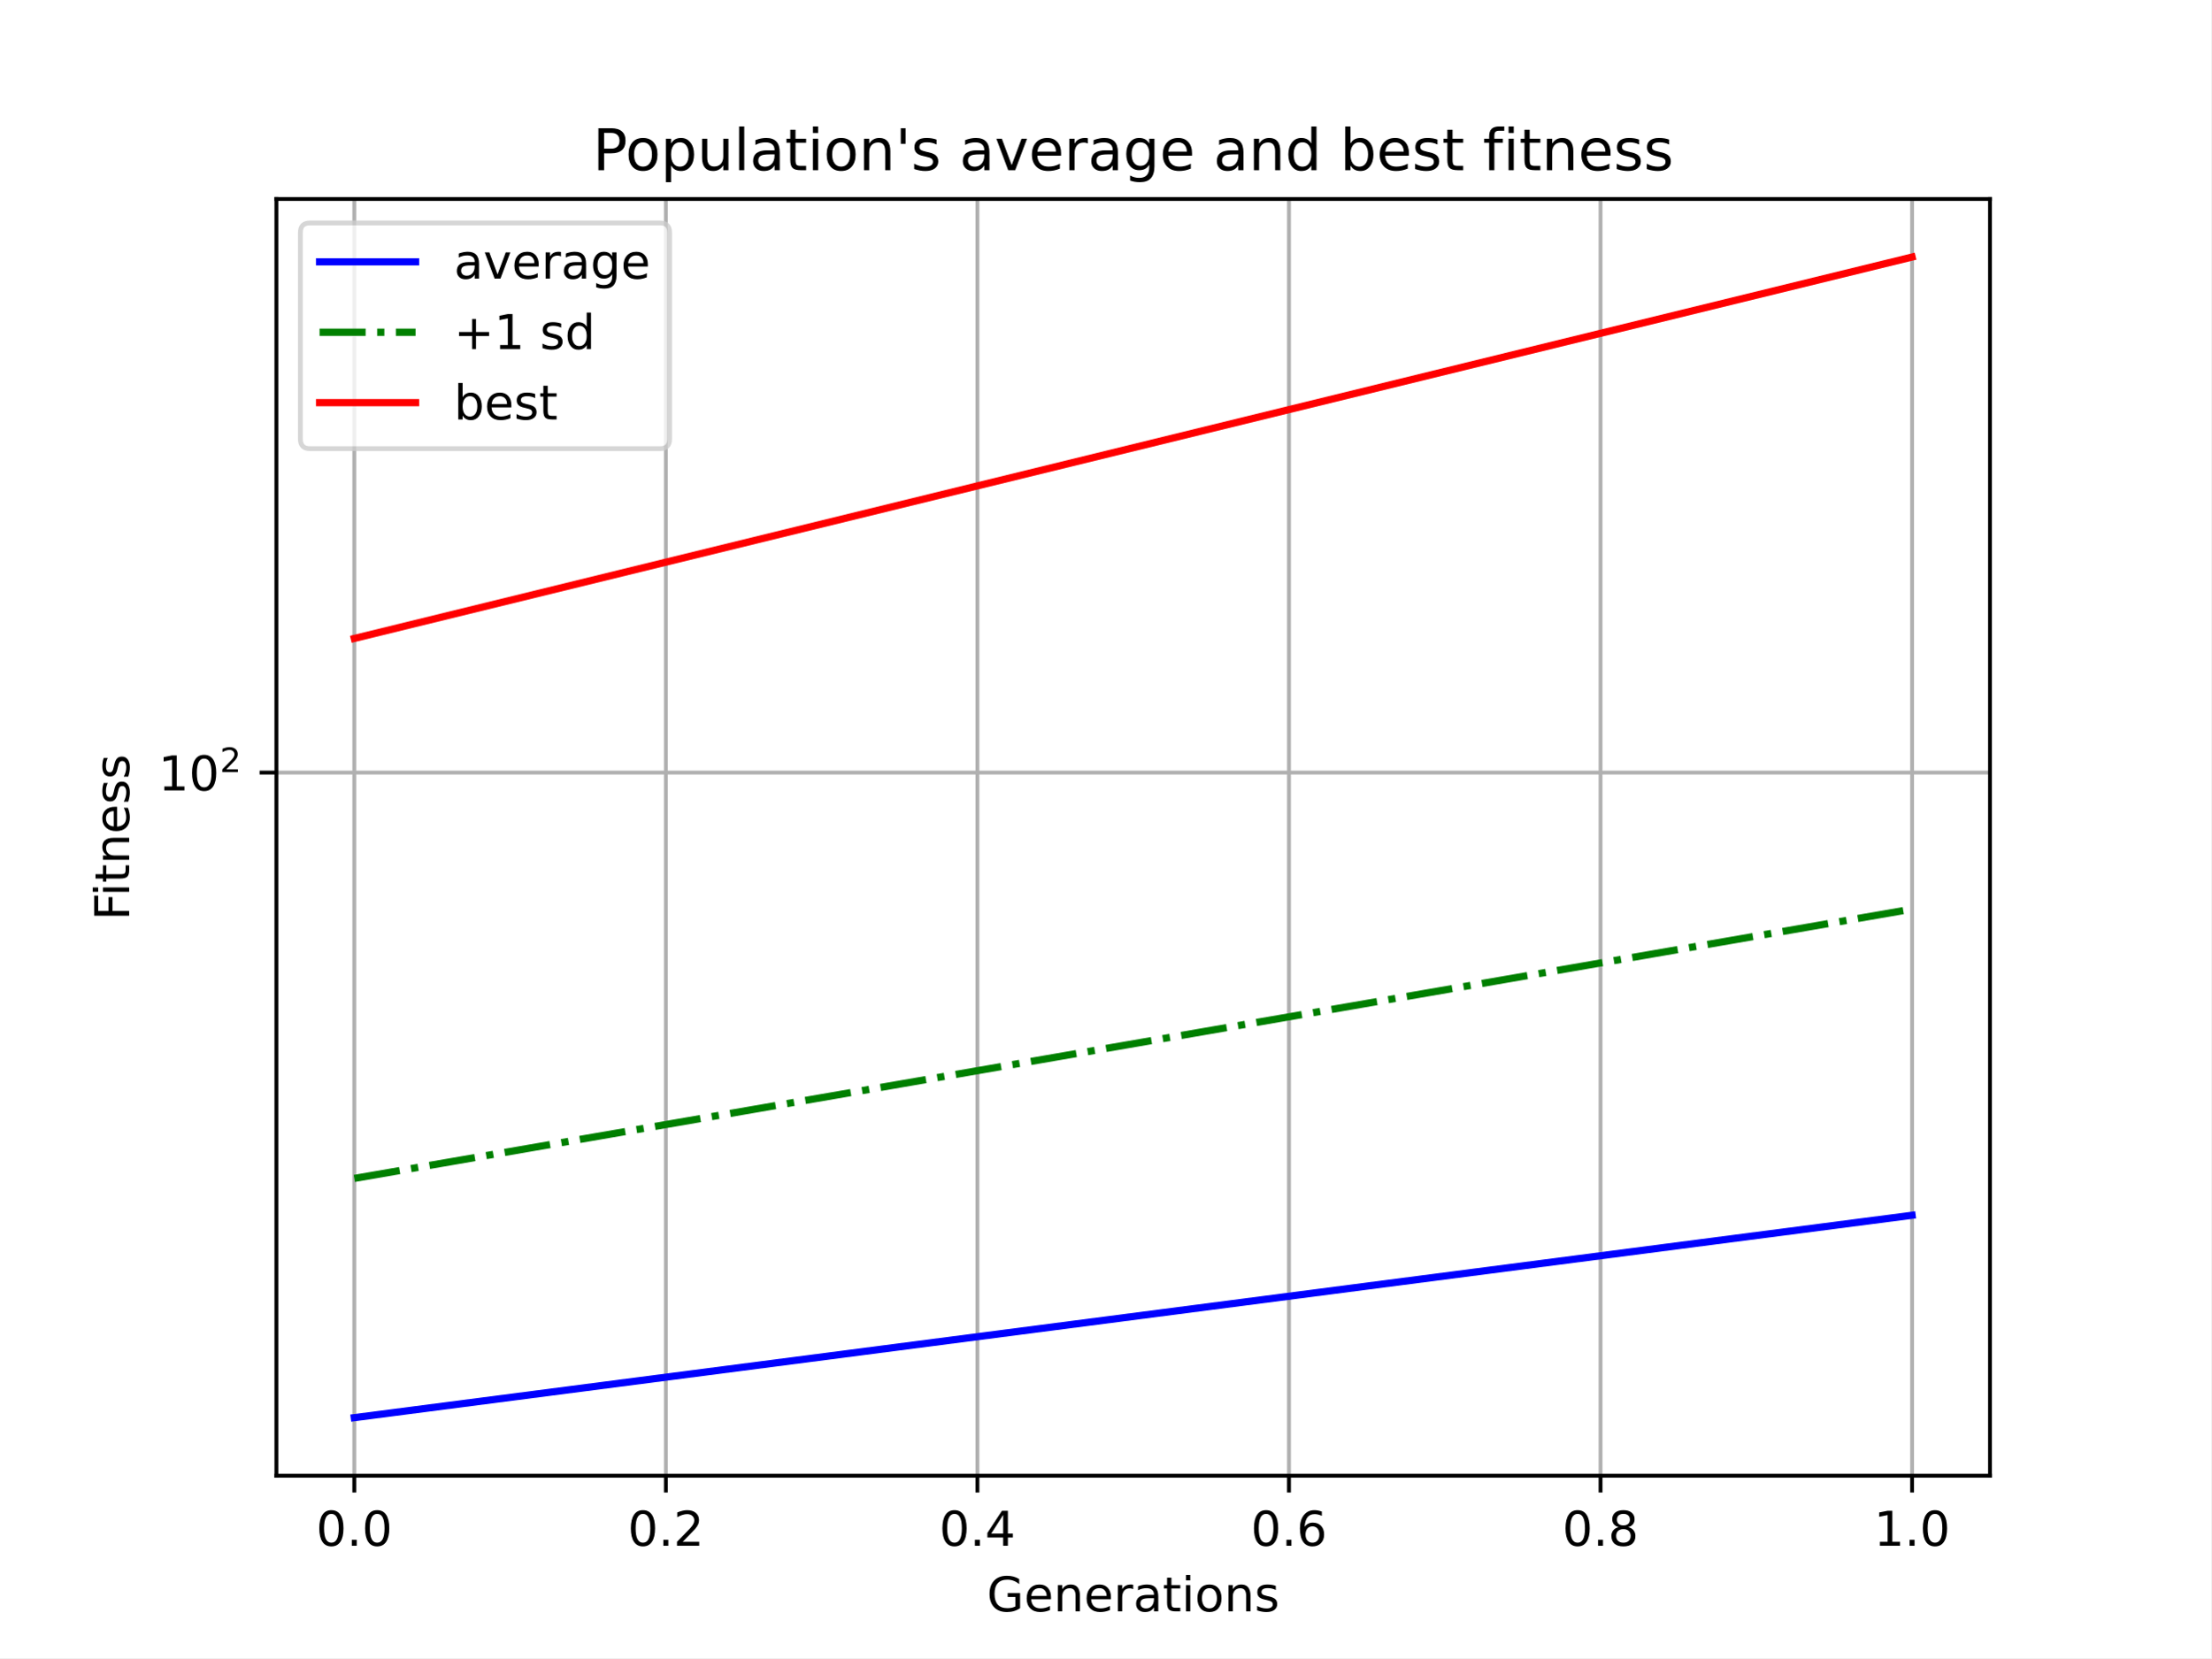
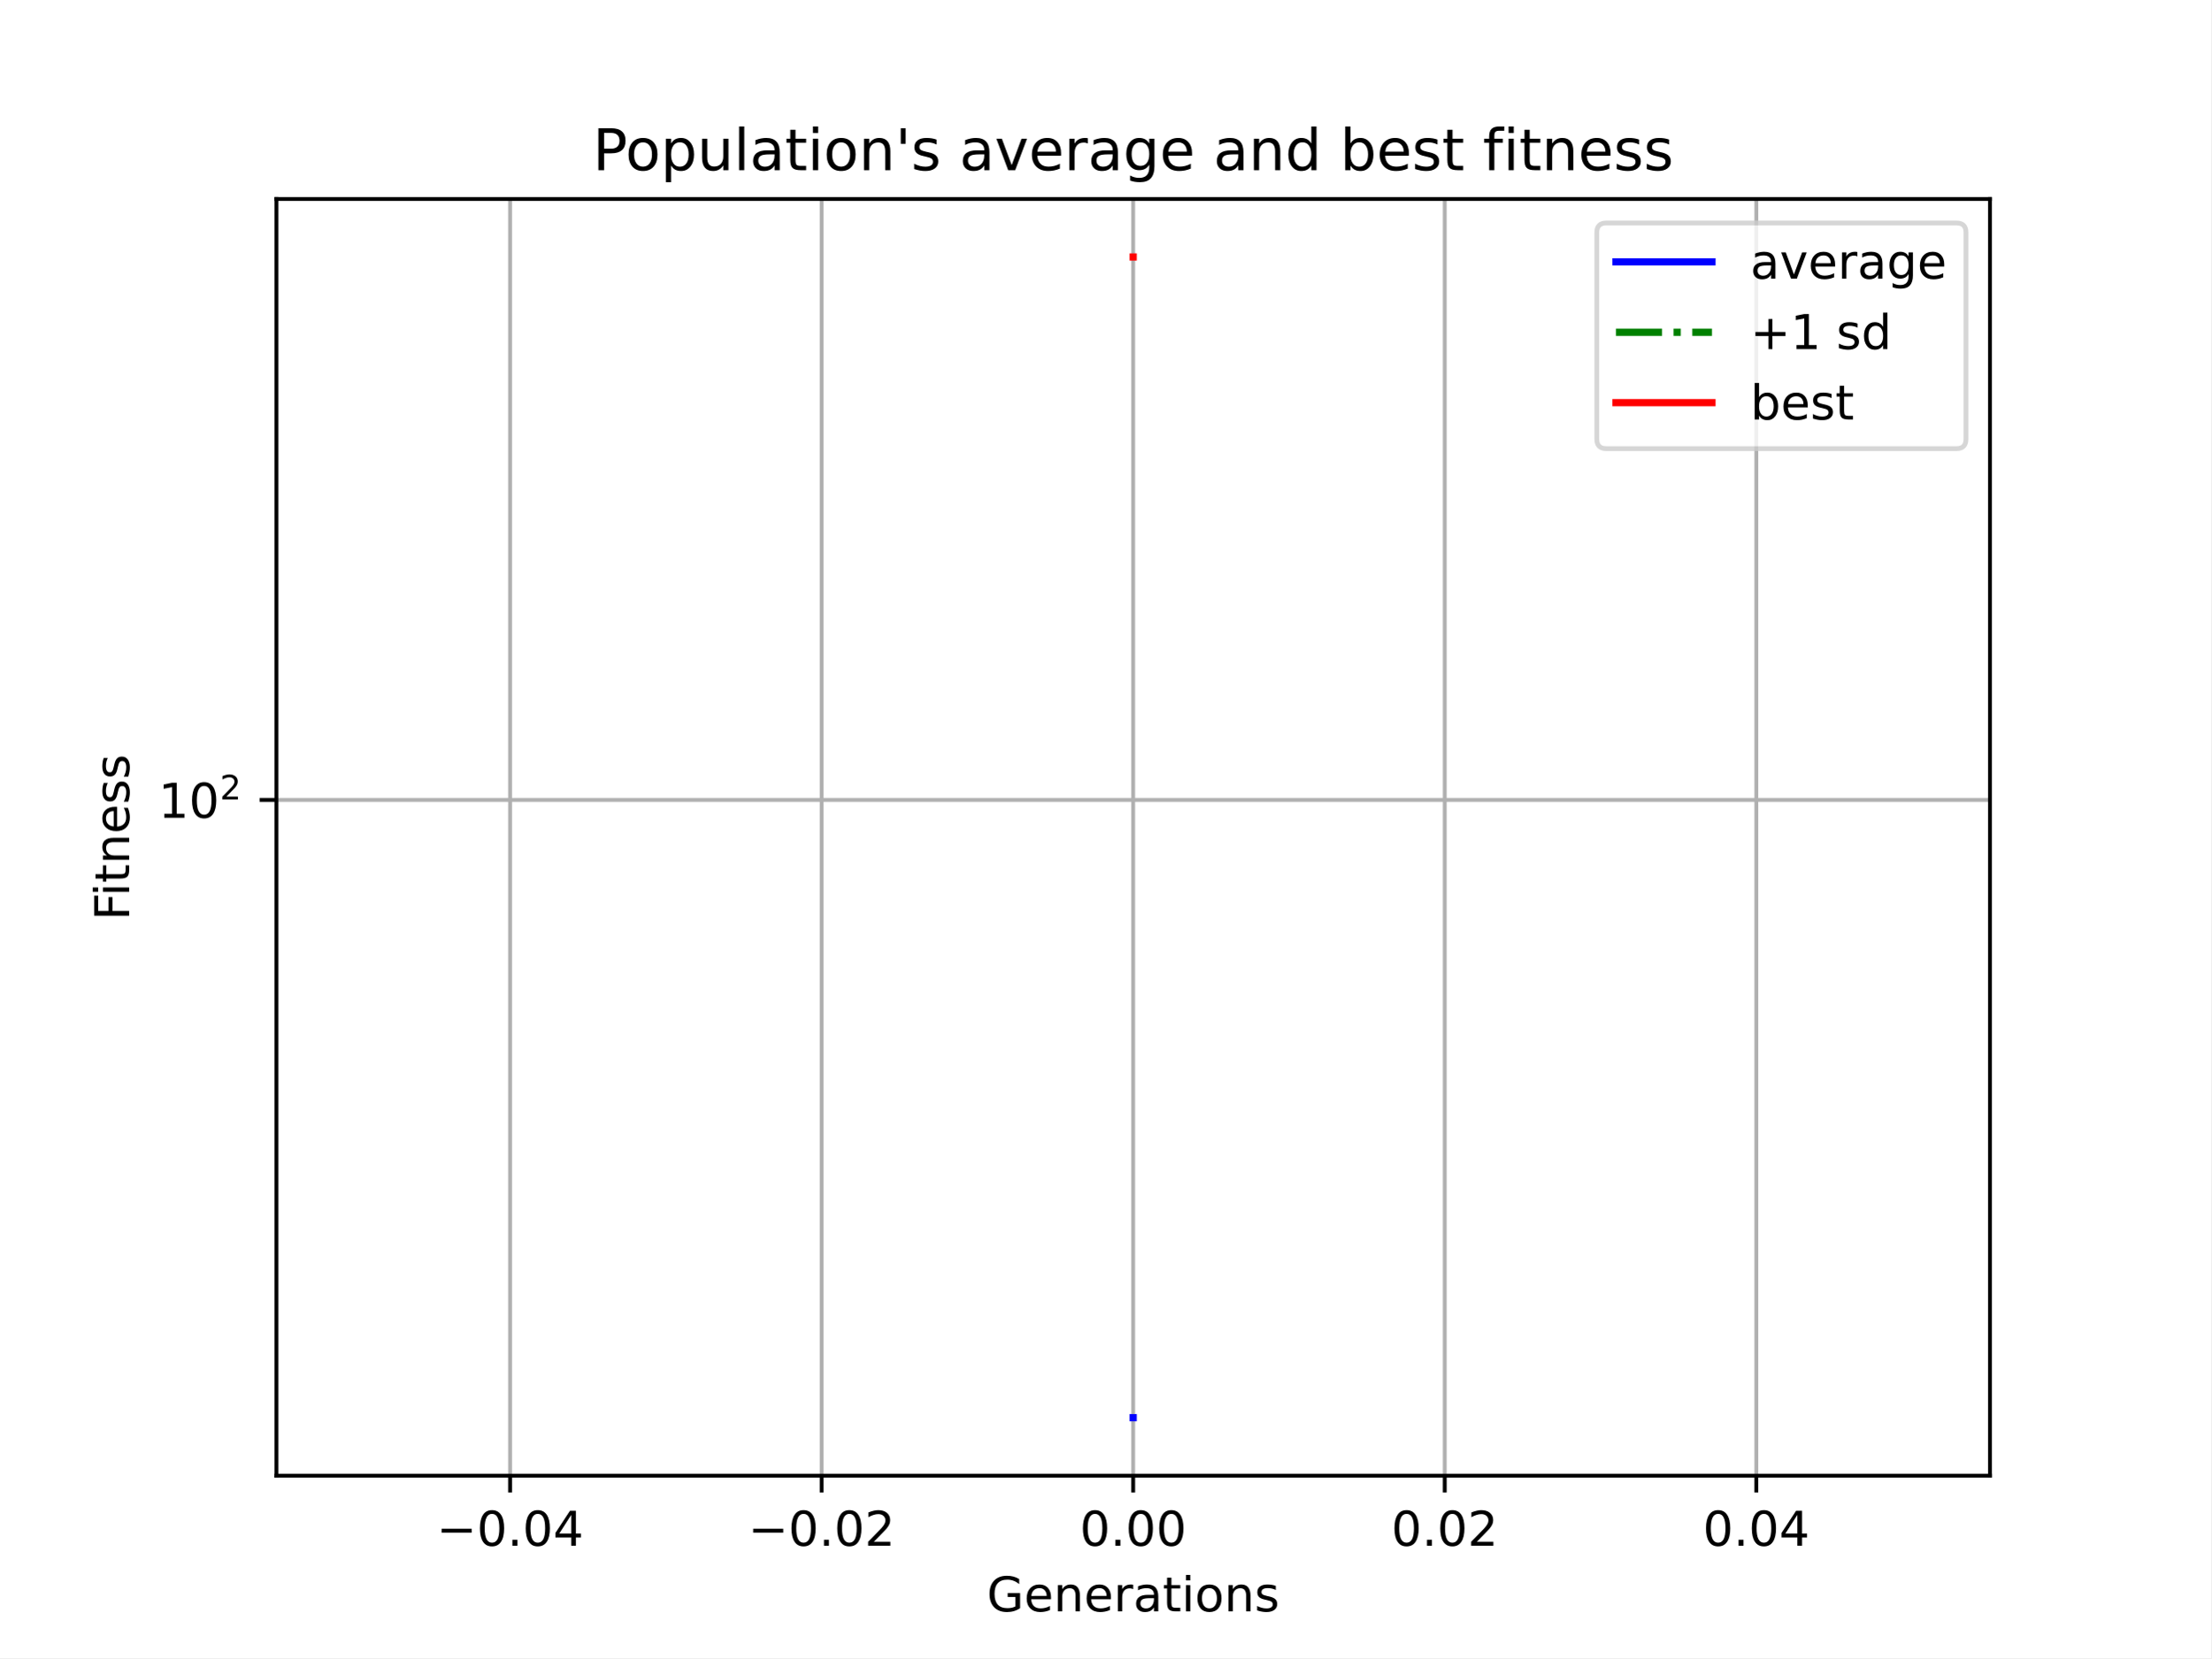
<svg xmlns="http://www.w3.org/2000/svg" xmlns:xlink="http://www.w3.org/1999/xlink" width="460.8pt" height="345.6pt" viewBox="0 0 460.8 345.6" version="1.1">
  <defs>
    <style type="text/css">*{stroke-linejoin: round; stroke-linecap: butt}</style>
  </defs>
  <g id="figure_1">
    <g id="patch_1">
      <path d="M 0 345.6  L 460.8 345.6  L 460.8 0  L 0 0  z " style="fill: #ffffff" />
    </g>
    <g id="axes_1">
      <g id="patch_2">
        <path d="M 57.6 307.584  L 414.72 307.584  L 414.72 41.472  L 57.6 41.472  z " style="fill: #ffffff" />
      </g>
      <g id="matplotlib.axis_1">
        <g id="xtick_1">
          <g id="line2d_1">
-             <path d="M 73.833 307.584  L 73.833 41.472  " clip-path="url(#pdc11745551)" style="fill: none; stroke: #b0b0b0; stroke-width: 0.8; stroke-linecap: square" />
+             <path d="M 106.298 307.584  L 106.298 41.472  " clip-path="url(#p4ab611870c)" style="fill: none; stroke: #b0b0b0; stroke-width: 0.8; stroke-linecap: square" />
          </g>
          <g id="line2d_2">
            <defs>
-               <path id="m2565d1780e" d="M 0 0  L 0 3.5  " style="stroke: #000000; stroke-width: 0.8" />
-             </defs>
-             <g>
-               <use xlink:href="#m2565d1780e" x="73.833" y="307.584" style="stroke: #000000; stroke-width: 0.8" />
+               <path id="m0fb86082b4" d="M 0 0  L 0 3.5  " style="stroke: #000000; stroke-width: 0.8" />
+             </defs>
+             <g>
+               <use xlink:href="#m0fb86082b4" x="106.298" y="307.584" style="stroke: #000000; stroke-width: 0.8" />
            </g>
          </g>
          <g id="text_1">
-             <g transform="translate(65.88116 322.1824) scale(0.1 -0.1)">
+             <g transform="translate(90.97553 322.1824) scale(0.1 -0.1)">
              <defs>
+                 <path id="DejaVuSans-2212" d="M 678 2272  L 4684 2272  L 4684 1741  L 678 1741  L 678 2272  z " transform="scale(0.015625)" />
                <path id="DejaVuSans-30" d="M 2034 4250  Q 1547 4250 1301 3770  Q 1056 3291 1056 2328  Q 1056 1369 1301 889  Q 1547 409 2034 409  Q 2525 409 2770 889  Q 3016 1369 3016 2328  Q 3016 3291 2770 3770  Q 2525 4250 2034 4250  z M 2034 4750  Q 2819 4750 3233 4129  Q 3647 3509 3647 2328  Q 3647 1150 3233 529  Q 2819 -91 2034 -91  Q 1250 -91 836 529  Q 422 1150 422 2328  Q 422 3509 836 4129  Q 1250 4750 2034 4750  z " transform="scale(0.015625)" />
                <path id="DejaVuSans-2e" d="M 684 794  L 1344 794  L 1344 0  L 684 0  L 684 794  z " transform="scale(0.015625)" />
+                 <path id="DejaVuSans-34" d="M 2419 4116  L 825 1625  L 2419 1625  L 2419 4116  z M 2253 4666  L 3047 4666  L 3047 1625  L 3713 1625  L 3713 1100  L 3047 1100  L 3047 0  L 2419 0  L 2419 1100  L 313 1100  L 313 1709  L 2253 4666  z " transform="scale(0.015625)" />
              </defs>
+               <use xlink:href="#DejaVuSans-2212" />
+               <use xlink:href="#DejaVuSans-30" x="83.789" />
+               <use xlink:href="#DejaVuSans-2e" x="147.412" />
+               <use xlink:href="#DejaVuSans-30" x="179.199" />
+               <use xlink:href="#DejaVuSans-34" x="242.822" />
+             </g>
+           </g>
+         </g>
+         <g id="xtick_2">
+           <g id="line2d_3">
+             <path d="M 171.229 307.584  L 171.229 41.472  " clip-path="url(#p4ab611870c)" style="fill: none; stroke: #b0b0b0; stroke-width: 0.8; stroke-linecap: square" />
+           </g>
+           <g id="line2d_4">
+             <g>
+               <use xlink:href="#m0fb86082b4" x="171.229" y="307.584" style="stroke: #000000; stroke-width: 0.8" />
+             </g>
+           </g>
+           <g id="text_2">
+             <g transform="translate(155.9064 322.1824) scale(0.1 -0.1)">
+               <defs>
+                 <path id="DejaVuSans-32" d="M 1228 531  L 3431 531  L 3431 0  L 469 0  L 469 531  Q 828 903 1448 1529  Q 2069 2156 2228 2338  Q 2531 2678 2651 2914  Q 2772 3150 2772 3378  Q 2772 3750 2511 3984  Q 2250 4219 1831 4219  Q 1534 4219 1204 4116  Q 875 4013 500 3803  L 500 4441  Q 881 4594 1212 4672  Q 1544 4750 1819 4750  Q 2544 4750 2975 4387  Q 3406 4025 3406 3419  Q 3406 3131 3298 2873  Q 3191 2616 2906 2266  Q 2828 2175 2409 1742  Q 1991 1309 1228 531  z " transform="scale(0.015625)" />
+               </defs>
+               <use xlink:href="#DejaVuSans-2212" />
+               <use xlink:href="#DejaVuSans-30" x="83.789" />
+               <use xlink:href="#DejaVuSans-2e" x="147.412" />
+               <use xlink:href="#DejaVuSans-30" x="179.199" />
+               <use xlink:href="#DejaVuSans-32" x="242.822" />
+             </g>
+           </g>
+         </g>
+         <g id="xtick_3">
+           <g id="line2d_5">
+             <path d="M 236.16 307.584  L 236.16 41.472  " clip-path="url(#p4ab611870c)" style="fill: none; stroke: #b0b0b0; stroke-width: 0.8; stroke-linecap: square" />
+           </g>
+           <g id="line2d_6">
+             <g>
+               <use xlink:href="#m0fb86082b4" x="236.16" y="307.584" style="stroke: #000000; stroke-width: 0.8" />
+             </g>
+           </g>
+           <g id="text_3">
+             <g transform="translate(225.0272 322.1824) scale(0.1 -0.1)">
              <use xlink:href="#DejaVuSans-30" />
              <use xlink:href="#DejaVuSans-2e" x="63.623" />
              <use xlink:href="#DejaVuSans-30" x="95.41" />
-             </g>
-           </g>
-         </g>
-         <g id="xtick_2">
-           <g id="line2d_3">
-             <path d="M 138.764 307.584  L 138.764 41.472  " clip-path="url(#pdc11745551)" style="fill: none; stroke: #b0b0b0; stroke-width: 0.8; stroke-linecap: square" />
-           </g>
-           <g id="line2d_4">
-             <g>
-               <use xlink:href="#m2565d1780e" x="138.764" y="307.584" style="stroke: #000000; stroke-width: 0.8" />
-             </g>
-           </g>
-           <g id="text_2">
-             <g transform="translate(130.8121 322.1824) scale(0.1 -0.1)">
-               <defs>
-                 <path id="DejaVuSans-32" d="M 1228 531  L 3431 531  L 3431 0  L 469 0  L 469 531  Q 828 903 1448 1529  Q 2069 2156 2228 2338  Q 2531 2678 2651 2914  Q 2772 3150 2772 3378  Q 2772 3750 2511 3984  Q 2250 4219 1831 4219  Q 1534 4219 1204 4116  Q 875 4013 500 3803  L 500 4441  Q 881 4594 1212 4672  Q 1544 4750 1819 4750  Q 2544 4750 2975 4387  Q 3406 4025 3406 3419  Q 3406 3131 3298 2873  Q 3191 2616 2906 2266  Q 2828 2175 2409 1742  Q 1991 1309 1228 531  z " transform="scale(0.015625)" />
-               </defs>
+               <use xlink:href="#DejaVuSans-30" x="159.033" />
+             </g>
+           </g>
+         </g>
+         <g id="xtick_4">
+           <g id="line2d_7">
+             <path d="M 301.091 307.584  L 301.091 41.472  " clip-path="url(#p4ab611870c)" style="fill: none; stroke: #b0b0b0; stroke-width: 0.8; stroke-linecap: square" />
+           </g>
+           <g id="line2d_8">
+             <g>
+               <use xlink:href="#m0fb86082b4" x="301.091" y="307.584" style="stroke: #000000; stroke-width: 0.8" />
+             </g>
+           </g>
+           <g id="text_4">
+             <g transform="translate(289.9581 322.1824) scale(0.1 -0.1)">
              <use xlink:href="#DejaVuSans-30" />
              <use xlink:href="#DejaVuSans-2e" x="63.623" />
-               <use xlink:href="#DejaVuSans-32" x="95.41" />
-             </g>
-           </g>
-         </g>
-         <g id="xtick_3">
-           <g id="line2d_5">
-             <path d="M 203.695 307.584  L 203.695 41.472  " clip-path="url(#pdc11745551)" style="fill: none; stroke: #b0b0b0; stroke-width: 0.8; stroke-linecap: square" />
-           </g>
-           <g id="line2d_6">
-             <g>
-               <use xlink:href="#m2565d1780e" x="203.695" y="307.584" style="stroke: #000000; stroke-width: 0.8" />
-             </g>
-           </g>
-           <g id="text_3">
-             <g transform="translate(195.743 322.1824) scale(0.1 -0.1)">
-               <defs>
-                 <path id="DejaVuSans-34" d="M 2419 4116  L 825 1625  L 2419 1625  L 2419 4116  z M 2253 4666  L 3047 4666  L 3047 1625  L 3713 1625  L 3713 1100  L 3047 1100  L 3047 0  L 2419 0  L 2419 1100  L 313 1100  L 313 1709  L 2253 4666  z " transform="scale(0.015625)" />
-               </defs>
+               <use xlink:href="#DejaVuSans-30" x="95.41" />
+               <use xlink:href="#DejaVuSans-32" x="159.033" />
+             </g>
+           </g>
+         </g>
+         <g id="xtick_5">
+           <g id="line2d_9">
+             <path d="M 366.022 307.584  L 366.022 41.472  " clip-path="url(#p4ab611870c)" style="fill: none; stroke: #b0b0b0; stroke-width: 0.8; stroke-linecap: square" />
+           </g>
+           <g id="line2d_10">
+             <g>
+               <use xlink:href="#m0fb86082b4" x="366.022" y="307.584" style="stroke: #000000; stroke-width: 0.8" />
+             </g>
+           </g>
+           <g id="text_5">
+             <g transform="translate(354.889 322.1824) scale(0.1 -0.1)">
              <use xlink:href="#DejaVuSans-30" />
              <use xlink:href="#DejaVuSans-2e" x="63.623" />
-               <use xlink:href="#DejaVuSans-34" x="95.41" />
-             </g>
-           </g>
-         </g>
-         <g id="xtick_4">
-           <g id="line2d_7">
-             <path d="M 268.625 307.584  L 268.625 41.472  " clip-path="url(#pdc11745551)" style="fill: none; stroke: #b0b0b0; stroke-width: 0.8; stroke-linecap: square" />
-           </g>
-           <g id="line2d_8">
-             <g>
-               <use xlink:href="#m2565d1780e" x="268.625" y="307.584" style="stroke: #000000; stroke-width: 0.8" />
-             </g>
-           </g>
-           <g id="text_4">
-             <g transform="translate(260.6739 322.1824) scale(0.1 -0.1)">
-               <defs>
-                 <path id="DejaVuSans-36" d="M 2113 2584  Q 1688 2584 1439 2293  Q 1191 2003 1191 1497  Q 1191 994 1439 701  Q 1688 409 2113 409  Q 2538 409 2786 701  Q 3034 994 3034 1497  Q 3034 2003 2786 2293  Q 2538 2584 2113 2584  z M 3366 4563  L 3366 3988  Q 3128 4100 2886 4159  Q 2644 4219 2406 4219  Q 1781 4219 1451 3797  Q 1122 3375 1075 2522  Q 1259 2794 1537 2939  Q 1816 3084 2150 3084  Q 2853 3084 3261 2657  Q 3669 2231 3669 1497  Q 3669 778 3244 343  Q 2819 -91 2113 -91  Q 1303 -91 875 529  Q 447 1150 447 2328  Q 447 3434 972 4092  Q 1497 4750 2381 4750  Q 2619 4750 2861 4703  Q 3103 4656 3366 4563  z " transform="scale(0.015625)" />
-               </defs>
-               <use xlink:href="#DejaVuSans-30" />
-               <use xlink:href="#DejaVuSans-2e" x="63.623" />
-               <use xlink:href="#DejaVuSans-36" x="95.41" />
-             </g>
-           </g>
-         </g>
-         <g id="xtick_5">
-           <g id="line2d_9">
-             <path d="M 333.556 307.584  L 333.556 41.472  " clip-path="url(#pdc11745551)" style="fill: none; stroke: #b0b0b0; stroke-width: 0.8; stroke-linecap: square" />
-           </g>
-           <g id="line2d_10">
-             <g>
-               <use xlink:href="#m2565d1780e" x="333.556" y="307.584" style="stroke: #000000; stroke-width: 0.8" />
-             </g>
-           </g>
-           <g id="text_5">
-             <g transform="translate(325.6048 322.1824) scale(0.1 -0.1)">
-               <defs>
-                 <path id="DejaVuSans-38" d="M 2034 2216  Q 1584 2216 1326 1975  Q 1069 1734 1069 1313  Q 1069 891 1326 650  Q 1584 409 2034 409  Q 2484 409 2743 651  Q 3003 894 3003 1313  Q 3003 1734 2745 1975  Q 2488 2216 2034 2216  z M 1403 2484  Q 997 2584 770 2862  Q 544 3141 544 3541  Q 544 4100 942 4425  Q 1341 4750 2034 4750  Q 2731 4750 3128 4425  Q 3525 4100 3525 3541  Q 3525 3141 3298 2862  Q 3072 2584 2669 2484  Q 3125 2378 3379 2068  Q 3634 1759 3634 1313  Q 3634 634 3220 271  Q 2806 -91 2034 -91  Q 1263 -91 848 271  Q 434 634 434 1313  Q 434 1759 690 2068  Q 947 2378 1403 2484  z M 1172 3481  Q 1172 3119 1398 2916  Q 1625 2713 2034 2713  Q 2441 2713 2670 2916  Q 2900 3119 2900 3481  Q 2900 3844 2670 4047  Q 2441 4250 2034 4250  Q 1625 4250 1398 4047  Q 1172 3844 1172 3481  z " transform="scale(0.015625)" />
-               </defs>
-               <use xlink:href="#DejaVuSans-30" />
-               <use xlink:href="#DejaVuSans-2e" x="63.623" />
-               <use xlink:href="#DejaVuSans-38" x="95.41" />
-             </g>
-           </g>
-         </g>
-         <g id="xtick_6">
-           <g id="line2d_11">
-             <path d="M 398.487 307.584  L 398.487 41.472  " clip-path="url(#pdc11745551)" style="fill: none; stroke: #b0b0b0; stroke-width: 0.8; stroke-linecap: square" />
-           </g>
-           <g id="line2d_12">
-             <g>
-               <use xlink:href="#m2565d1780e" x="398.487" y="307.584" style="stroke: #000000; stroke-width: 0.8" />
-             </g>
-           </g>
-           <g id="text_6">
-             <g transform="translate(390.5357 322.1824) scale(0.1 -0.1)">
-               <defs>
-                 <path id="DejaVuSans-31" d="M 794 531  L 1825 531  L 1825 4091  L 703 3866  L 703 4441  L 1819 4666  L 2450 4666  L 2450 531  L 3481 531  L 3481 0  L 794 0  L 794 531  z " transform="scale(0.015625)" />
-               </defs>
-               <use xlink:href="#DejaVuSans-31" />
-               <use xlink:href="#DejaVuSans-2e" x="63.623" />
              <use xlink:href="#DejaVuSans-30" x="95.41" />
-             </g>
-           </g>
-         </g>
-         <g id="text_7">
+               <use xlink:href="#DejaVuSans-34" x="159.033" />
+             </g>
+           </g>
+         </g>
+         <g id="text_6">
          <g transform="translate(205.6623 335.8606) scale(0.1 -0.1)">
            <defs>
              <path id="DejaVuSans-47" d="M 3809 666  L 3809 1919  L 2778 1919  L 2778 2438  L 4434 2438  L 4434 434  Q 4069 175 3628 42  Q 3188 -91 2688 -91  Q 1594 -91 976 548  Q 359 1188 359 2328  Q 359 3472 976 4111  Q 1594 4750 2688 4750  Q 3144 4750 3555 4637  Q 3966 4525 4313 4306  L 4313 3634  Q 3963 3931 3569 4081  Q 3175 4231 2741 4231  Q 1884 4231 1454 3753  Q 1025 3275 1025 2328  Q 1025 1384 1454 906  Q 1884 428 2741 428  Q 3075 428 3337 486  Q 3600 544 3809 666  z " transform="scale(0.015625)" />
              <path id="DejaVuSans-65" d="M 3597 1894  L 3597 1613  L 953 1613  Q 991 1019 1311 708  Q 1631 397 2203 397  Q 2534 397 2845 478  Q 3156 559 3463 722  L 3463 178  Q 3153 47 2828 -22  Q 2503 -91 2169 -91  Q 1331 -91 842 396  Q 353 884 353 1716  Q 353 2575 817 3079  Q 1281 3584 2069 3584  Q 2775 3584 3186 3129  Q 3597 2675 3597 1894  z M 3022 2063  Q 3016 2534 2758 2815  Q 2500 3097 2075 3097  Q 1594 3097 1305 2825  Q 1016 2553 972 2059  L 3022 2063  z " transform="scale(0.015625)" />
              <path id="DejaVuSans-6e" d="M 3513 2113  L 3513 0  L 2938 0  L 2938 2094  Q 2938 2591 2744 2837  Q 2550 3084 2163 3084  Q 1697 3084 1428 2787  Q 1159 2491 1159 1978  L 1159 0  L 581 0  L 581 3500  L 1159 3500  L 1159 2956  Q 1366 3272 1645 3428  Q 1925 3584 2291 3584  Q 2894 3584 3203 3211  Q 3513 2838 3513 2113  z " transform="scale(0.015625)" />
              <path id="DejaVuSans-72" d="M 2631 2963  Q 2534 3019 2420 3045  Q 2306 3072 2169 3072  Q 1681 3072 1420 2755  Q 1159 2438 1159 1844  L 1159 0  L 581 0  L 581 3500  L 1159 3500  L 1159 2956  Q 1341 3275 1631 3429  Q 1922 3584 2338 3584  Q 2397 3584 2469 3576  Q 2541 3569 2628 3553  L 2631 2963  z " transform="scale(0.015625)" />
              <path id="DejaVuSans-61" d="M 2194 1759  Q 1497 1759 1228 1600  Q 959 1441 959 1056  Q 959 750 1161 570  Q 1363 391 1709 391  Q 2188 391 2477 730  Q 2766 1069 2766 1631  L 2766 1759  L 2194 1759  z M 3341 1997  L 3341 0  L 2766 0  L 2766 531  Q 2569 213 2275 61  Q 1981 -91 1556 -91  Q 1019 -91 701 211  Q 384 513 384 1019  Q 384 1609 779 1909  Q 1175 2209 1959 2209  L 2766 2209  L 2766 2266  Q 2766 2663 2505 2880  Q 2244 3097 1772 3097  Q 1472 3097 1187 3025  Q 903 2953 641 2809  L 641 3341  Q 956 3463 1253 3523  Q 1550 3584 1831 3584  Q 2591 3584 2966 3190  Q 3341 2797 3341 1997  z " transform="scale(0.015625)" />
              <path id="DejaVuSans-74" d="M 1172 4494  L 1172 3500  L 2356 3500  L 2356 3053  L 1172 3053  L 1172 1153  Q 1172 725 1289 603  Q 1406 481 1766 481  L 2356 481  L 2356 0  L 1766 0  Q 1100 0 847 248  Q 594 497 594 1153  L 594 3053  L 172 3053  L 172 3500  L 594 3500  L 594 4494  L 1172 4494  z " transform="scale(0.015625)" />
              <path id="DejaVuSans-69" d="M 603 3500  L 1178 3500  L 1178 0  L 603 0  L 603 3500  z M 603 4863  L 1178 4863  L 1178 4134  L 603 4134  L 603 4863  z " transform="scale(0.015625)" />
              <path id="DejaVuSans-6f" d="M 1959 3097  Q 1497 3097 1228 2736  Q 959 2375 959 1747  Q 959 1119 1226 758  Q 1494 397 1959 397  Q 2419 397 2687 759  Q 2956 1122 2956 1747  Q 2956 2369 2687 2733  Q 2419 3097 1959 3097  z M 1959 3584  Q 2709 3584 3137 3096  Q 3566 2609 3566 1747  Q 3566 888 3137 398  Q 2709 -91 1959 -91  Q 1206 -91 779 398  Q 353 888 353 1747  Q 353 2609 779 3096  Q 1206 3584 1959 3584  z " transform="scale(0.015625)" />
              <path id="DejaVuSans-73" d="M 2834 3397  L 2834 2853  Q 2591 2978 2328 3040  Q 2066 3103 1784 3103  Q 1356 3103 1142 2972  Q 928 2841 928 2578  Q 928 2378 1081 2264  Q 1234 2150 1697 2047  L 1894 2003  Q 2506 1872 2764 1633  Q 3022 1394 3022 966  Q 3022 478 2636 193  Q 2250 -91 1575 -91  Q 1294 -91 989 -36  Q 684 19 347 128  L 347 722  Q 666 556 975 473  Q 1284 391 1588 391  Q 1994 391 2212 530  Q 2431 669 2431 922  Q 2431 1156 2273 1281  Q 2116 1406 1581 1522  L 1381 1569  Q 847 1681 609 1914  Q 372 2147 372 2553  Q 372 3047 722 3315  Q 1072 3584 1716 3584  Q 2034 3584 2315 3537  Q 2597 3491 2834 3397  z " transform="scale(0.015625)" />
            </defs>
            <use xlink:href="#DejaVuSans-47" />
            <use xlink:href="#DejaVuSans-65" x="77.49" />
            <use xlink:href="#DejaVuSans-6e" x="139.014" />
            <use xlink:href="#DejaVuSans-65" x="202.393" />
            <use xlink:href="#DejaVuSans-72" x="263.916" />
            <use xlink:href="#DejaVuSans-61" x="305.029" />
            <use xlink:href="#DejaVuSans-74" x="366.309" />
            <use xlink:href="#DejaVuSans-69" x="405.518" />
            <use xlink:href="#DejaVuSans-6f" x="433.301" />
            <use xlink:href="#DejaVuSans-6e" x="494.482" />
            <use xlink:href="#DejaVuSans-73" x="557.861" />
          </g>
        </g>
      </g>
      <g id="matplotlib.axis_2">
        <g id="ytick_1">
-           <g id="line2d_13">
-             <path d="M 57.6 161.028  L 414.72 161.028  " clip-path="url(#pdc11745551)" style="fill: none; stroke: #b0b0b0; stroke-width: 0.8; stroke-linecap: square" />
-           </g>
-           <g id="line2d_14">
-             <defs>
-               <path id="m8009d12bdd" d="M 0 0  L -3.5 0  " style="stroke: #000000; stroke-width: 0.8" />
-             </defs>
-             <g>
-               <use xlink:href="#m8009d12bdd" x="57.6" y="161.028" style="stroke: #000000; stroke-width: 0.8" />
-             </g>
-           </g>
-           <g id="text_8">
-             <g transform="translate(33 164.8277) scale(0.1 -0.1)">
+           <g id="line2d_11">
+             <path d="M 57.6 166.727  L 414.72 166.727  " clip-path="url(#p4ab611870c)" style="fill: none; stroke: #b0b0b0; stroke-width: 0.8; stroke-linecap: square" />
+           </g>
+           <g id="line2d_12">
+             <defs>
+               <path id="md72340359a" d="M 0 0  L -3.5 0  " style="stroke: #000000; stroke-width: 0.8" />
+             </defs>
+             <g>
+               <use xlink:href="#md72340359a" x="57.6" y="166.727" style="stroke: #000000; stroke-width: 0.8" />
+             </g>
+           </g>
+           <g id="text_7">
+             <g transform="translate(33 170.5265) scale(0.1 -0.1)">
+               <defs>
+                 <path id="DejaVuSans-31" d="M 794 531  L 1825 531  L 1825 4091  L 703 3866  L 703 4441  L 1819 4666  L 2450 4666  L 2450 531  L 3481 531  L 3481 0  L 794 0  L 794 531  z " transform="scale(0.015625)" />
+               </defs>
              <use xlink:href="#DejaVuSans-31" transform="translate(0 0.765625)" />
              <use xlink:href="#DejaVuSans-30" transform="translate(63.62305 0.765625)" />
              <use xlink:href="#DejaVuSans-32" transform="translate(128.2031 39.04688) scale(0.7)" />
            </g>
          </g>
        </g>
-         <g id="text_9">
+         <g id="text_8">
          <g transform="translate(26.92031 191.8452) rotate(-90) scale(0.1 -0.1)">
            <defs>
              <path id="DejaVuSans-46" d="M 628 4666  L 3309 4666  L 3309 4134  L 1259 4134  L 1259 2759  L 3109 2759  L 3109 2228  L 1259 2228  L 1259 0  L 628 0  L 628 4666  z " transform="scale(0.015625)" />
            </defs>
            <use xlink:href="#DejaVuSans-46" />
            <use xlink:href="#DejaVuSans-69" x="50.27" />
            <use xlink:href="#DejaVuSans-74" x="78.053" />
            <use xlink:href="#DejaVuSans-6e" x="117.262" />
            <use xlink:href="#DejaVuSans-65" x="180.641" />
            <use xlink:href="#DejaVuSans-73" x="242.164" />
            <use xlink:href="#DejaVuSans-73" x="294.264" />
          </g>
        </g>
      </g>
+       <g id="line2d_13">
+         <path d="M 236.16 295.488  " clip-path="url(#p4ab611870c)" style="fill: none; stroke: #0000ff; stroke-width: 1.5; stroke-linecap: square" />
+       </g>
+       <g id="line2d_14">
+         <path d="M 236.16 209.198  " clip-path="url(#p4ab611870c)" style="fill: none; stroke-dasharray: 9.6,2.4,1.5,2.4; stroke-dashoffset: 0; stroke: #008000; stroke-width: 1.5" />
+       </g>
      <g id="line2d_15">
-         <path d="M 73.833 295.488  L 398.487 253.302  " clip-path="url(#pdc11745551)" style="fill: none; stroke: #0000ff; stroke-width: 1.5; stroke-linecap: square" />
-       </g>
-       <g id="line2d_16">
-         <path d="M 73.833 245.622  L 398.487 189.484  " clip-path="url(#pdc11745551)" style="fill: none; stroke-dasharray: 9.6,2.4,1.5,2.4; stroke-dashoffset: 0; stroke: #008000; stroke-width: 1.5" />
-       </g>
-       <g id="line2d_17">
-         <path d="M 73.833 133.072  L 398.487 53.568  " clip-path="url(#pdc11745551)" style="fill: none; stroke: #ff0000; stroke-width: 1.5; stroke-linecap: square" />
+         <path d="M 236.16 53.568  " clip-path="url(#p4ab611870c)" style="fill: none; stroke: #ff0000; stroke-width: 1.5; stroke-linecap: square" />
      </g>
      <g id="patch_3">
        <path d="M 57.6 307.584  L 57.6 41.472  " style="fill: none; stroke: #000000; stroke-width: 0.8; stroke-linejoin: miter; stroke-linecap: square" />
      </g>
      <g id="patch_4">
        <path d="M 414.72 307.584  L 414.72 41.472  " style="fill: none; stroke: #000000; stroke-width: 0.8; stroke-linejoin: miter; stroke-linecap: square" />
      </g>
      <g id="patch_5">
        <path d="M 57.6 307.584  L 414.72 307.584  " style="fill: none; stroke: #000000; stroke-width: 0.8; stroke-linejoin: miter; stroke-linecap: square" />
      </g>
      <g id="patch_6">
        <path d="M 57.6 41.472  L 414.72 41.472  " style="fill: none; stroke: #000000; stroke-width: 0.8; stroke-linejoin: miter; stroke-linecap: square" />
      </g>
-       <g id="text_10">
+       <g id="text_9">
        <g transform="translate(123.5297 35.472) scale(0.12 -0.12)">
          <defs>
            <path id="DejaVuSans-50" d="M 1259 4147  L 1259 2394  L 2053 2394  Q 2494 2394 2734 2622  Q 2975 2850 2975 3272  Q 2975 3691 2734 3919  Q 2494 4147 2053 4147  L 1259 4147  z M 628 4666  L 2053 4666  Q 2838 4666 3239 4311  Q 3641 3956 3641 3272  Q 3641 2581 3239 2228  Q 2838 1875 2053 1875  L 1259 1875  L 1259 0  L 628 0  L 628 4666  z " transform="scale(0.015625)" />
            <path id="DejaVuSans-70" d="M 1159 525  L 1159 -1331  L 581 -1331  L 581 3500  L 1159 3500  L 1159 2969  Q 1341 3281 1617 3432  Q 1894 3584 2278 3584  Q 2916 3584 3314 3078  Q 3713 2572 3713 1747  Q 3713 922 3314 415  Q 2916 -91 2278 -91  Q 1894 -91 1617 61  Q 1341 213 1159 525  z M 3116 1747  Q 3116 2381 2855 2742  Q 2594 3103 2138 3103  Q 1681 3103 1420 2742  Q 1159 2381 1159 1747  Q 1159 1113 1420 752  Q 1681 391 2138 391  Q 2594 391 2855 752  Q 3116 1113 3116 1747  z " transform="scale(0.015625)" />
            <path id="DejaVuSans-75" d="M 544 1381  L 544 3500  L 1119 3500  L 1119 1403  Q 1119 906 1312 657  Q 1506 409 1894 409  Q 2359 409 2629 706  Q 2900 1003 2900 1516  L 2900 3500  L 3475 3500  L 3475 0  L 2900 0  L 2900 538  Q 2691 219 2414 64  Q 2138 -91 1772 -91  Q 1169 -91 856 284  Q 544 659 544 1381  z M 1991 3584  L 1991 3584  z " transform="scale(0.015625)" />
            <path id="DejaVuSans-6c" d="M 603 4863  L 1178 4863  L 1178 0  L 603 0  L 603 4863  z " transform="scale(0.015625)" />
            <path id="DejaVuSans-27" d="M 1147 4666  L 1147 2931  L 616 2931  L 616 4666  L 1147 4666  z " transform="scale(0.015625)" />
            <path id="DejaVuSans-20" transform="scale(0.015625)" />
            <path id="DejaVuSans-76" d="M 191 3500  L 800 3500  L 1894 563  L 2988 3500  L 3597 3500  L 2284 0  L 1503 0  L 191 3500  z " transform="scale(0.015625)" />
            <path id="DejaVuSans-67" d="M 2906 1791  Q 2906 2416 2648 2759  Q 2391 3103 1925 3103  Q 1463 3103 1205 2759  Q 947 2416 947 1791  Q 947 1169 1205 825  Q 1463 481 1925 481  Q 2391 481 2648 825  Q 2906 1169 2906 1791  z M 3481 434  Q 3481 -459 3084 -895  Q 2688 -1331 1869 -1331  Q 1566 -1331 1297 -1286  Q 1028 -1241 775 -1147  L 775 -588  Q 1028 -725 1275 -790  Q 1522 -856 1778 -856  Q 2344 -856 2625 -561  Q 2906 -266 2906 331  L 2906 616  Q 2728 306 2450 153  Q 2172 0 1784 0  Q 1141 0 747 490  Q 353 981 353 1791  Q 353 2603 747 3093  Q 1141 3584 1784 3584  Q 2172 3584 2450 3431  Q 2728 3278 2906 2969  L 2906 3500  L 3481 3500  L 3481 434  z " transform="scale(0.015625)" />
            <path id="DejaVuSans-64" d="M 2906 2969  L 2906 4863  L 3481 4863  L 3481 0  L 2906 0  L 2906 525  Q 2725 213 2448 61  Q 2172 -91 1784 -91  Q 1150 -91 751 415  Q 353 922 353 1747  Q 353 2572 751 3078  Q 1150 3584 1784 3584  Q 2172 3584 2448 3432  Q 2725 3281 2906 2969  z M 947 1747  Q 947 1113 1208 752  Q 1469 391 1925 391  Q 2381 391 2643 752  Q 2906 1113 2906 1747  Q 2906 2381 2643 2742  Q 2381 3103 1925 3103  Q 1469 3103 1208 2742  Q 947 2381 947 1747  z " transform="scale(0.015625)" />
            <path id="DejaVuSans-62" d="M 3116 1747  Q 3116 2381 2855 2742  Q 2594 3103 2138 3103  Q 1681 3103 1420 2742  Q 1159 2381 1159 1747  Q 1159 1113 1420 752  Q 1681 391 2138 391  Q 2594 391 2855 752  Q 3116 1113 3116 1747  z M 1159 2969  Q 1341 3281 1617 3432  Q 1894 3584 2278 3584  Q 2916 3584 3314 3078  Q 3713 2572 3713 1747  Q 3713 922 3314 415  Q 2916 -91 2278 -91  Q 1894 -91 1617 61  Q 1341 213 1159 525  L 1159 0  L 581 0  L 581 4863  L 1159 4863  L 1159 2969  z " transform="scale(0.015625)" />
            <path id="DejaVuSans-66" d="M 2375 4863  L 2375 4384  L 1825 4384  Q 1516 4384 1395 4259  Q 1275 4134 1275 3809  L 1275 3500  L 2222 3500  L 2222 3053  L 1275 3053  L 1275 0  L 697 0  L 697 3053  L 147 3053  L 147 3500  L 697 3500  L 697 3744  Q 697 4328 969 4595  Q 1241 4863 1831 4863  L 2375 4863  z " transform="scale(0.015625)" />
          </defs>
          <use xlink:href="#DejaVuSans-50" />
          <use xlink:href="#DejaVuSans-6f" x="56.678" />
          <use xlink:href="#DejaVuSans-70" x="117.859" />
          <use xlink:href="#DejaVuSans-75" x="181.336" />
          <use xlink:href="#DejaVuSans-6c" x="244.715" />
          <use xlink:href="#DejaVuSans-61" x="272.498" />
          <use xlink:href="#DejaVuSans-74" x="333.777" />
          <use xlink:href="#DejaVuSans-69" x="372.986" />
          <use xlink:href="#DejaVuSans-6f" x="400.77" />
          <use xlink:href="#DejaVuSans-6e" x="461.951" />
          <use xlink:href="#DejaVuSans-27" x="525.33" />
          <use xlink:href="#DejaVuSans-73" x="552.82" />
          <use xlink:href="#DejaVuSans-20" x="604.92" />
          <use xlink:href="#DejaVuSans-61" x="636.707" />
          <use xlink:href="#DejaVuSans-76" x="697.986" />
          <use xlink:href="#DejaVuSans-65" x="757.166" />
          <use xlink:href="#DejaVuSans-72" x="818.689" />
          <use xlink:href="#DejaVuSans-61" x="859.803" />
          <use xlink:href="#DejaVuSans-67" x="921.082" />
          <use xlink:href="#DejaVuSans-65" x="984.559" />
          <use xlink:href="#DejaVuSans-20" x="1046.082" />
          <use xlink:href="#DejaVuSans-61" x="1077.869" />
          <use xlink:href="#DejaVuSans-6e" x="1139.148" />
          <use xlink:href="#DejaVuSans-64" x="1202.527" />
          <use xlink:href="#DejaVuSans-20" x="1266.004" />
          <use xlink:href="#DejaVuSans-62" x="1297.791" />
          <use xlink:href="#DejaVuSans-65" x="1361.268" />
          <use xlink:href="#DejaVuSans-73" x="1422.791" />
          <use xlink:href="#DejaVuSans-74" x="1474.891" />
          <use xlink:href="#DejaVuSans-20" x="1514.1" />
          <use xlink:href="#DejaVuSans-66" x="1545.887" />
          <use xlink:href="#DejaVuSans-69" x="1581.092" />
          <use xlink:href="#DejaVuSans-74" x="1608.875" />
          <use xlink:href="#DejaVuSans-6e" x="1648.084" />
          <use xlink:href="#DejaVuSans-65" x="1711.463" />
          <use xlink:href="#DejaVuSans-73" x="1772.986" />
          <use xlink:href="#DejaVuSans-73" x="1825.086" />
        </g>
      </g>
      <g id="legend_1">
        <g id="patch_7">
-           <path d="M 64.6 93.506  L 137.541 93.506  Q 139.541 93.506 139.541 91.506  L 139.541 48.472  Q 139.541 46.472 137.541 46.472  L 64.6 46.472  Q 62.6 46.472 62.6 48.472  L 62.6 91.506  Q 62.6 93.506 64.6 93.506  z " style="fill: #ffffff; opacity: 0.8; stroke: #cccccc; stroke-linejoin: miter" />
-         </g>
-         <g id="line2d_18">
-           <path d="M 66.6 54.57  L 76.6 54.57  L 86.6 54.57  " style="fill: none; stroke: #0000ff; stroke-width: 1.5; stroke-linecap: square" />
-         </g>
-         <g id="text_11">
-           <g transform="translate(94.6 58.07044) scale(0.1 -0.1)">
+           <path d="M 334.779 93.506  L 407.72 93.506  Q 409.72 93.506 409.72 91.506  L 409.72 48.472  Q 409.72 46.472 407.72 46.472  L 334.779 46.472  Q 332.779 46.472 332.779 48.472  L 332.779 91.506  Q 332.779 93.506 334.779 93.506  z " style="fill: #ffffff; opacity: 0.8; stroke: #cccccc; stroke-linejoin: miter" />
+         </g>
+         <g id="line2d_16">
+           <path d="M 336.779 54.57  L 346.779 54.57  L 356.779 54.57  " style="fill: none; stroke: #0000ff; stroke-width: 1.5; stroke-linecap: square" />
+         </g>
+         <g id="text_10">
+           <g transform="translate(364.7794 58.07044) scale(0.1 -0.1)">
            <use xlink:href="#DejaVuSans-61" />
            <use xlink:href="#DejaVuSans-76" x="61.279" />
            <use xlink:href="#DejaVuSans-65" x="120.459" />
            <use xlink:href="#DejaVuSans-72" x="181.982" />
            <use xlink:href="#DejaVuSans-61" x="223.096" />
            <use xlink:href="#DejaVuSans-67" x="284.375" />
            <use xlink:href="#DejaVuSans-65" x="347.852" />
          </g>
        </g>
-         <g id="line2d_19">
-           <path d="M 66.6 69.249  L 76.6 69.249  L 86.6 69.249  " style="fill: none; stroke-dasharray: 9.6,2.4,1.5,2.4; stroke-dashoffset: 0; stroke: #008000; stroke-width: 1.5" />
-         </g>
-         <g id="text_12">
-           <g transform="translate(94.6 72.74856) scale(0.1 -0.1)">
+         <g id="line2d_17">
+           <path d="M 336.779 69.249  L 346.779 69.249  L 356.779 69.249  " style="fill: none; stroke-dasharray: 9.6,2.4,1.5,2.4; stroke-dashoffset: 0; stroke: #008000; stroke-width: 1.5" />
+         </g>
+         <g id="text_11">
+           <g transform="translate(364.7794 72.74856) scale(0.1 -0.1)">
            <defs>
              <path id="DejaVuSans-2b" d="M 2944 4013  L 2944 2272  L 4684 2272  L 4684 1741  L 2944 1741  L 2944 0  L 2419 0  L 2419 1741  L 678 1741  L 678 2272  L 2419 2272  L 2419 4013  L 2944 4013  z " transform="scale(0.015625)" />
            </defs>
            <use xlink:href="#DejaVuSans-2b" />
            <use xlink:href="#DejaVuSans-31" x="83.789" />
            <use xlink:href="#DejaVuSans-20" x="147.412" />
            <use xlink:href="#DejaVuSans-73" x="179.199" />
            <use xlink:href="#DejaVuSans-64" x="231.299" />
          </g>
        </g>
-         <g id="line2d_20">
-           <path d="M 66.6 83.927  L 76.6 83.927  L 86.6 83.927  " style="fill: none; stroke: #ff0000; stroke-width: 1.5; stroke-linecap: square" />
-         </g>
-         <g id="text_13">
-           <g transform="translate(94.6 87.42669) scale(0.1 -0.1)">
+         <g id="line2d_18">
+           <path d="M 336.779 83.927  L 346.779 83.927  L 356.779 83.927  " style="fill: none; stroke: #ff0000; stroke-width: 1.5; stroke-linecap: square" />
+         </g>
+         <g id="text_12">
+           <g transform="translate(364.7794 87.42669) scale(0.1 -0.1)">
            <use xlink:href="#DejaVuSans-62" />
            <use xlink:href="#DejaVuSans-65" x="63.477" />
            <use xlink:href="#DejaVuSans-73" x="125" />
            <use xlink:href="#DejaVuSans-74" x="177.1" />
          </g>
        </g>
      </g>
    </g>
  </g>
  <defs>
-     <clipPath id="pdc11745551">
+     <clipPath id="p4ab611870c">
      <rect x="57.6" y="41.472" width="357.12" height="266.112" />
    </clipPath>
  </defs>
</svg>
